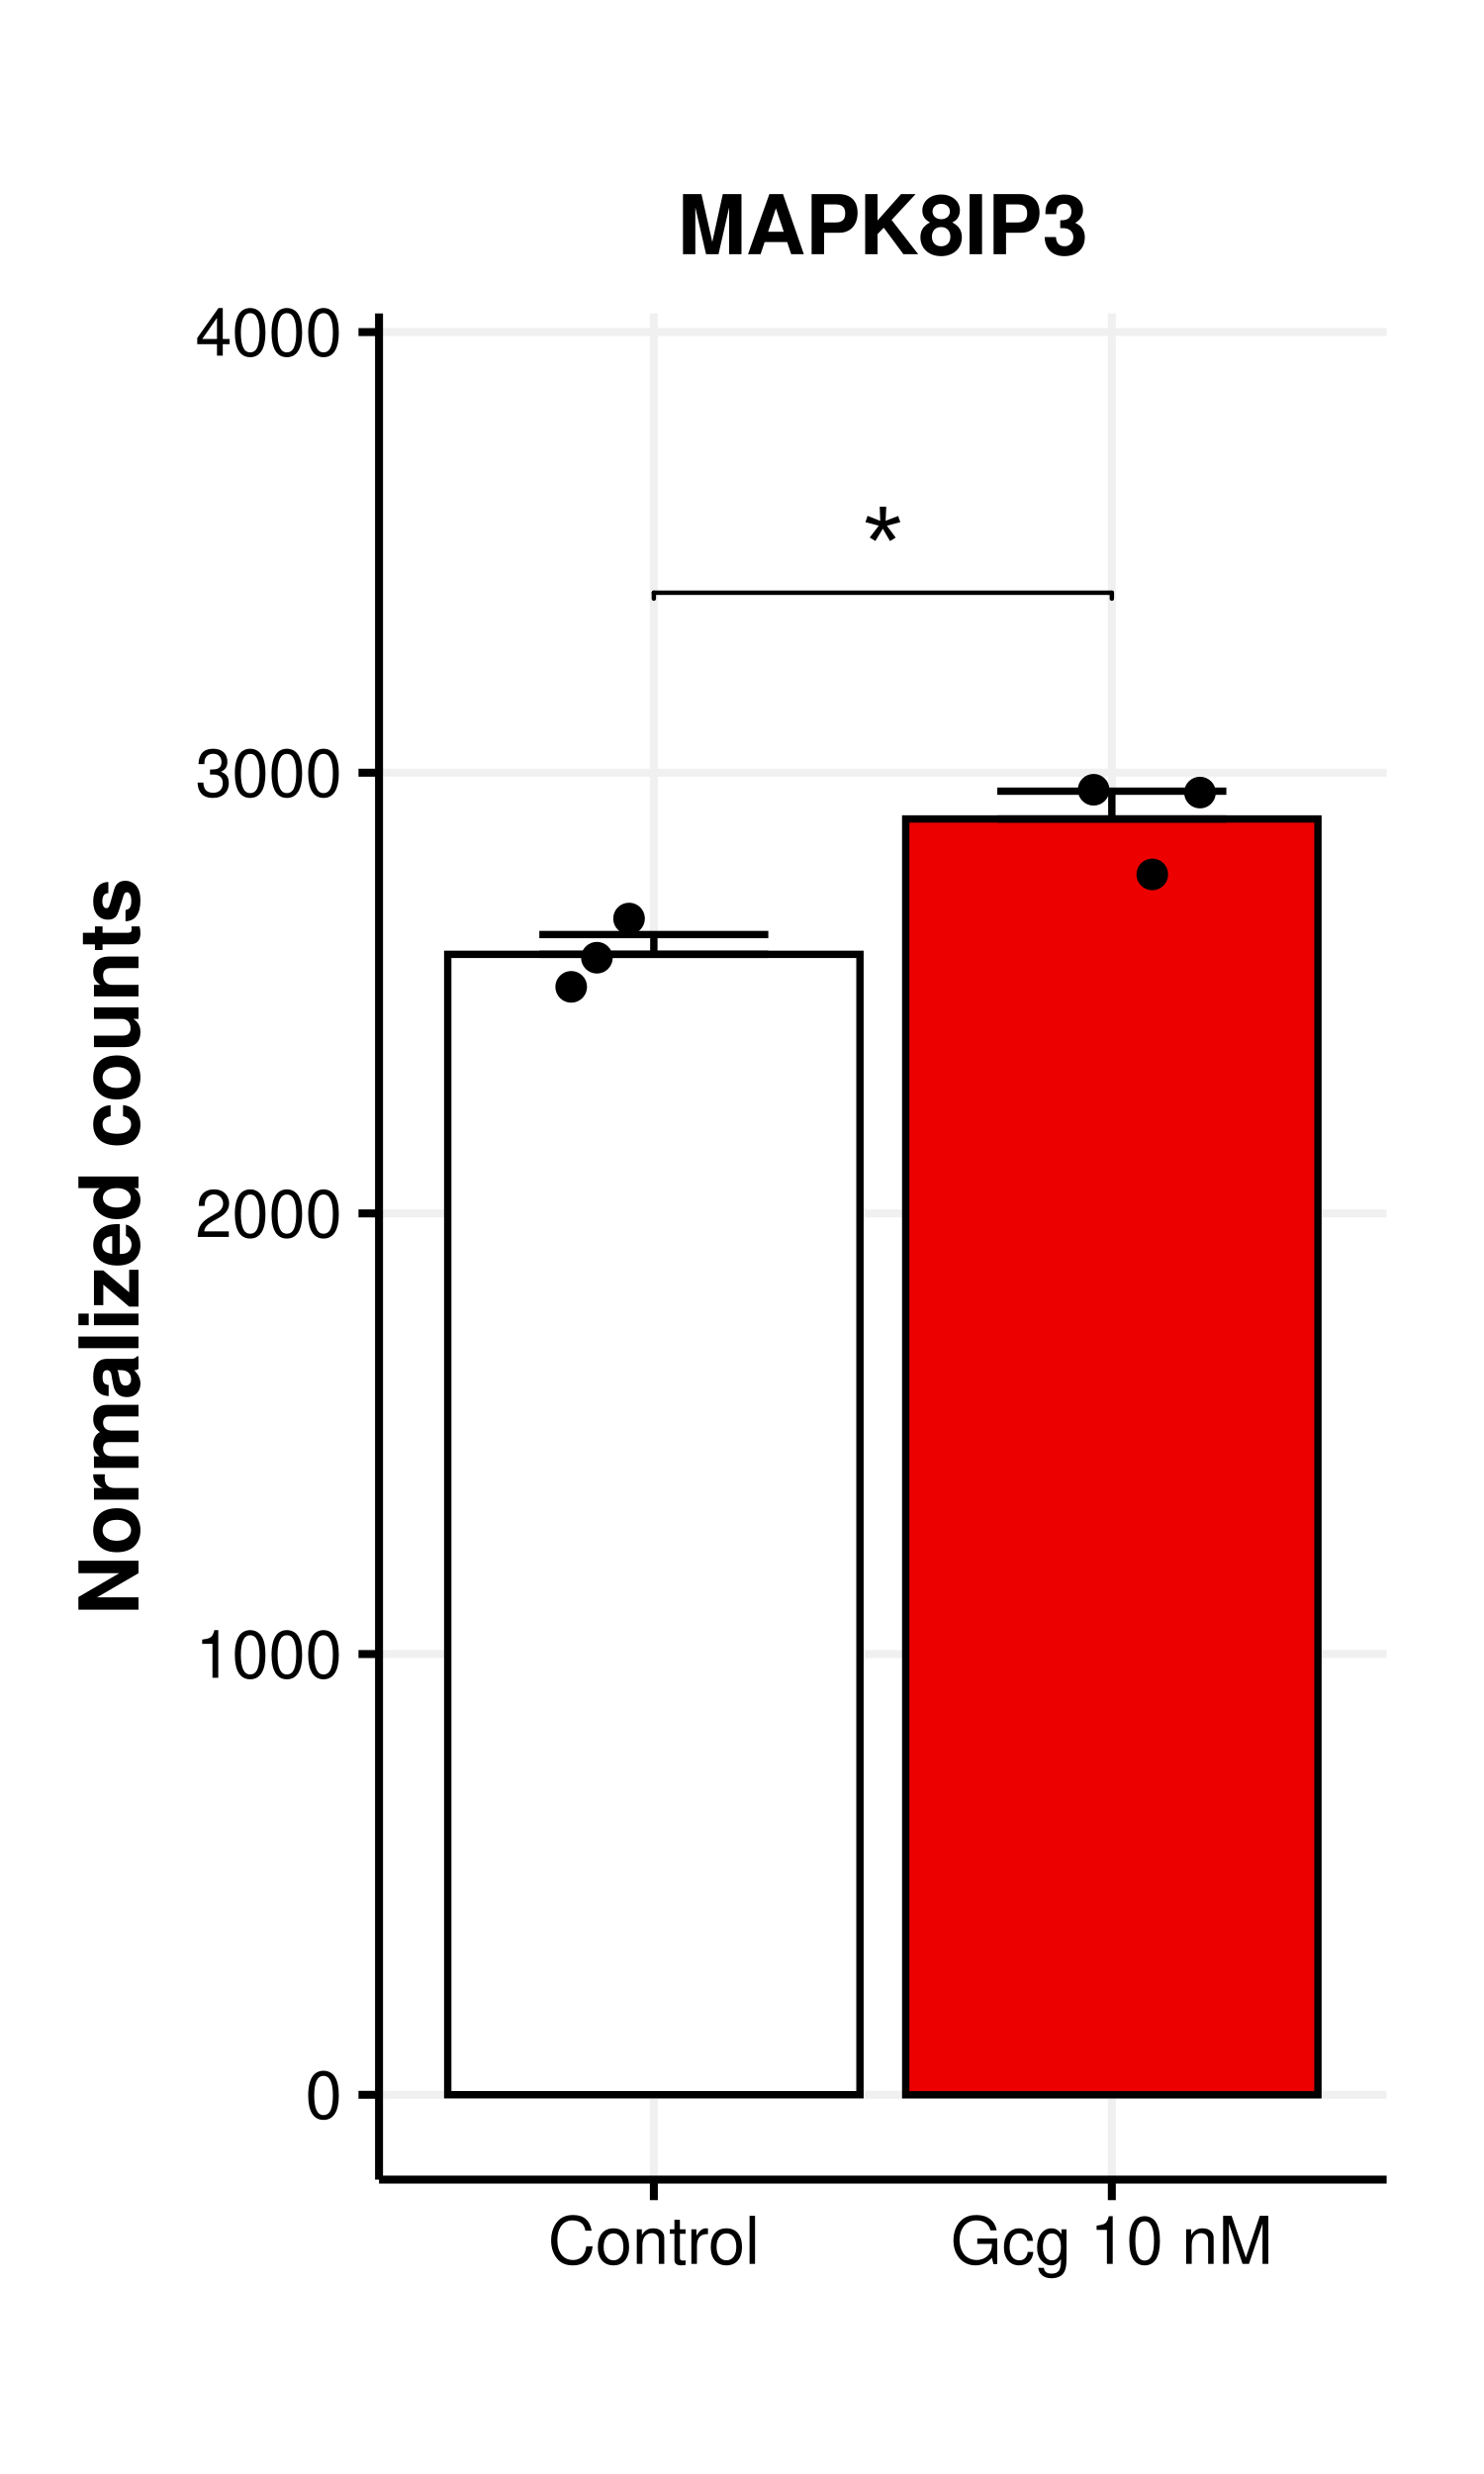
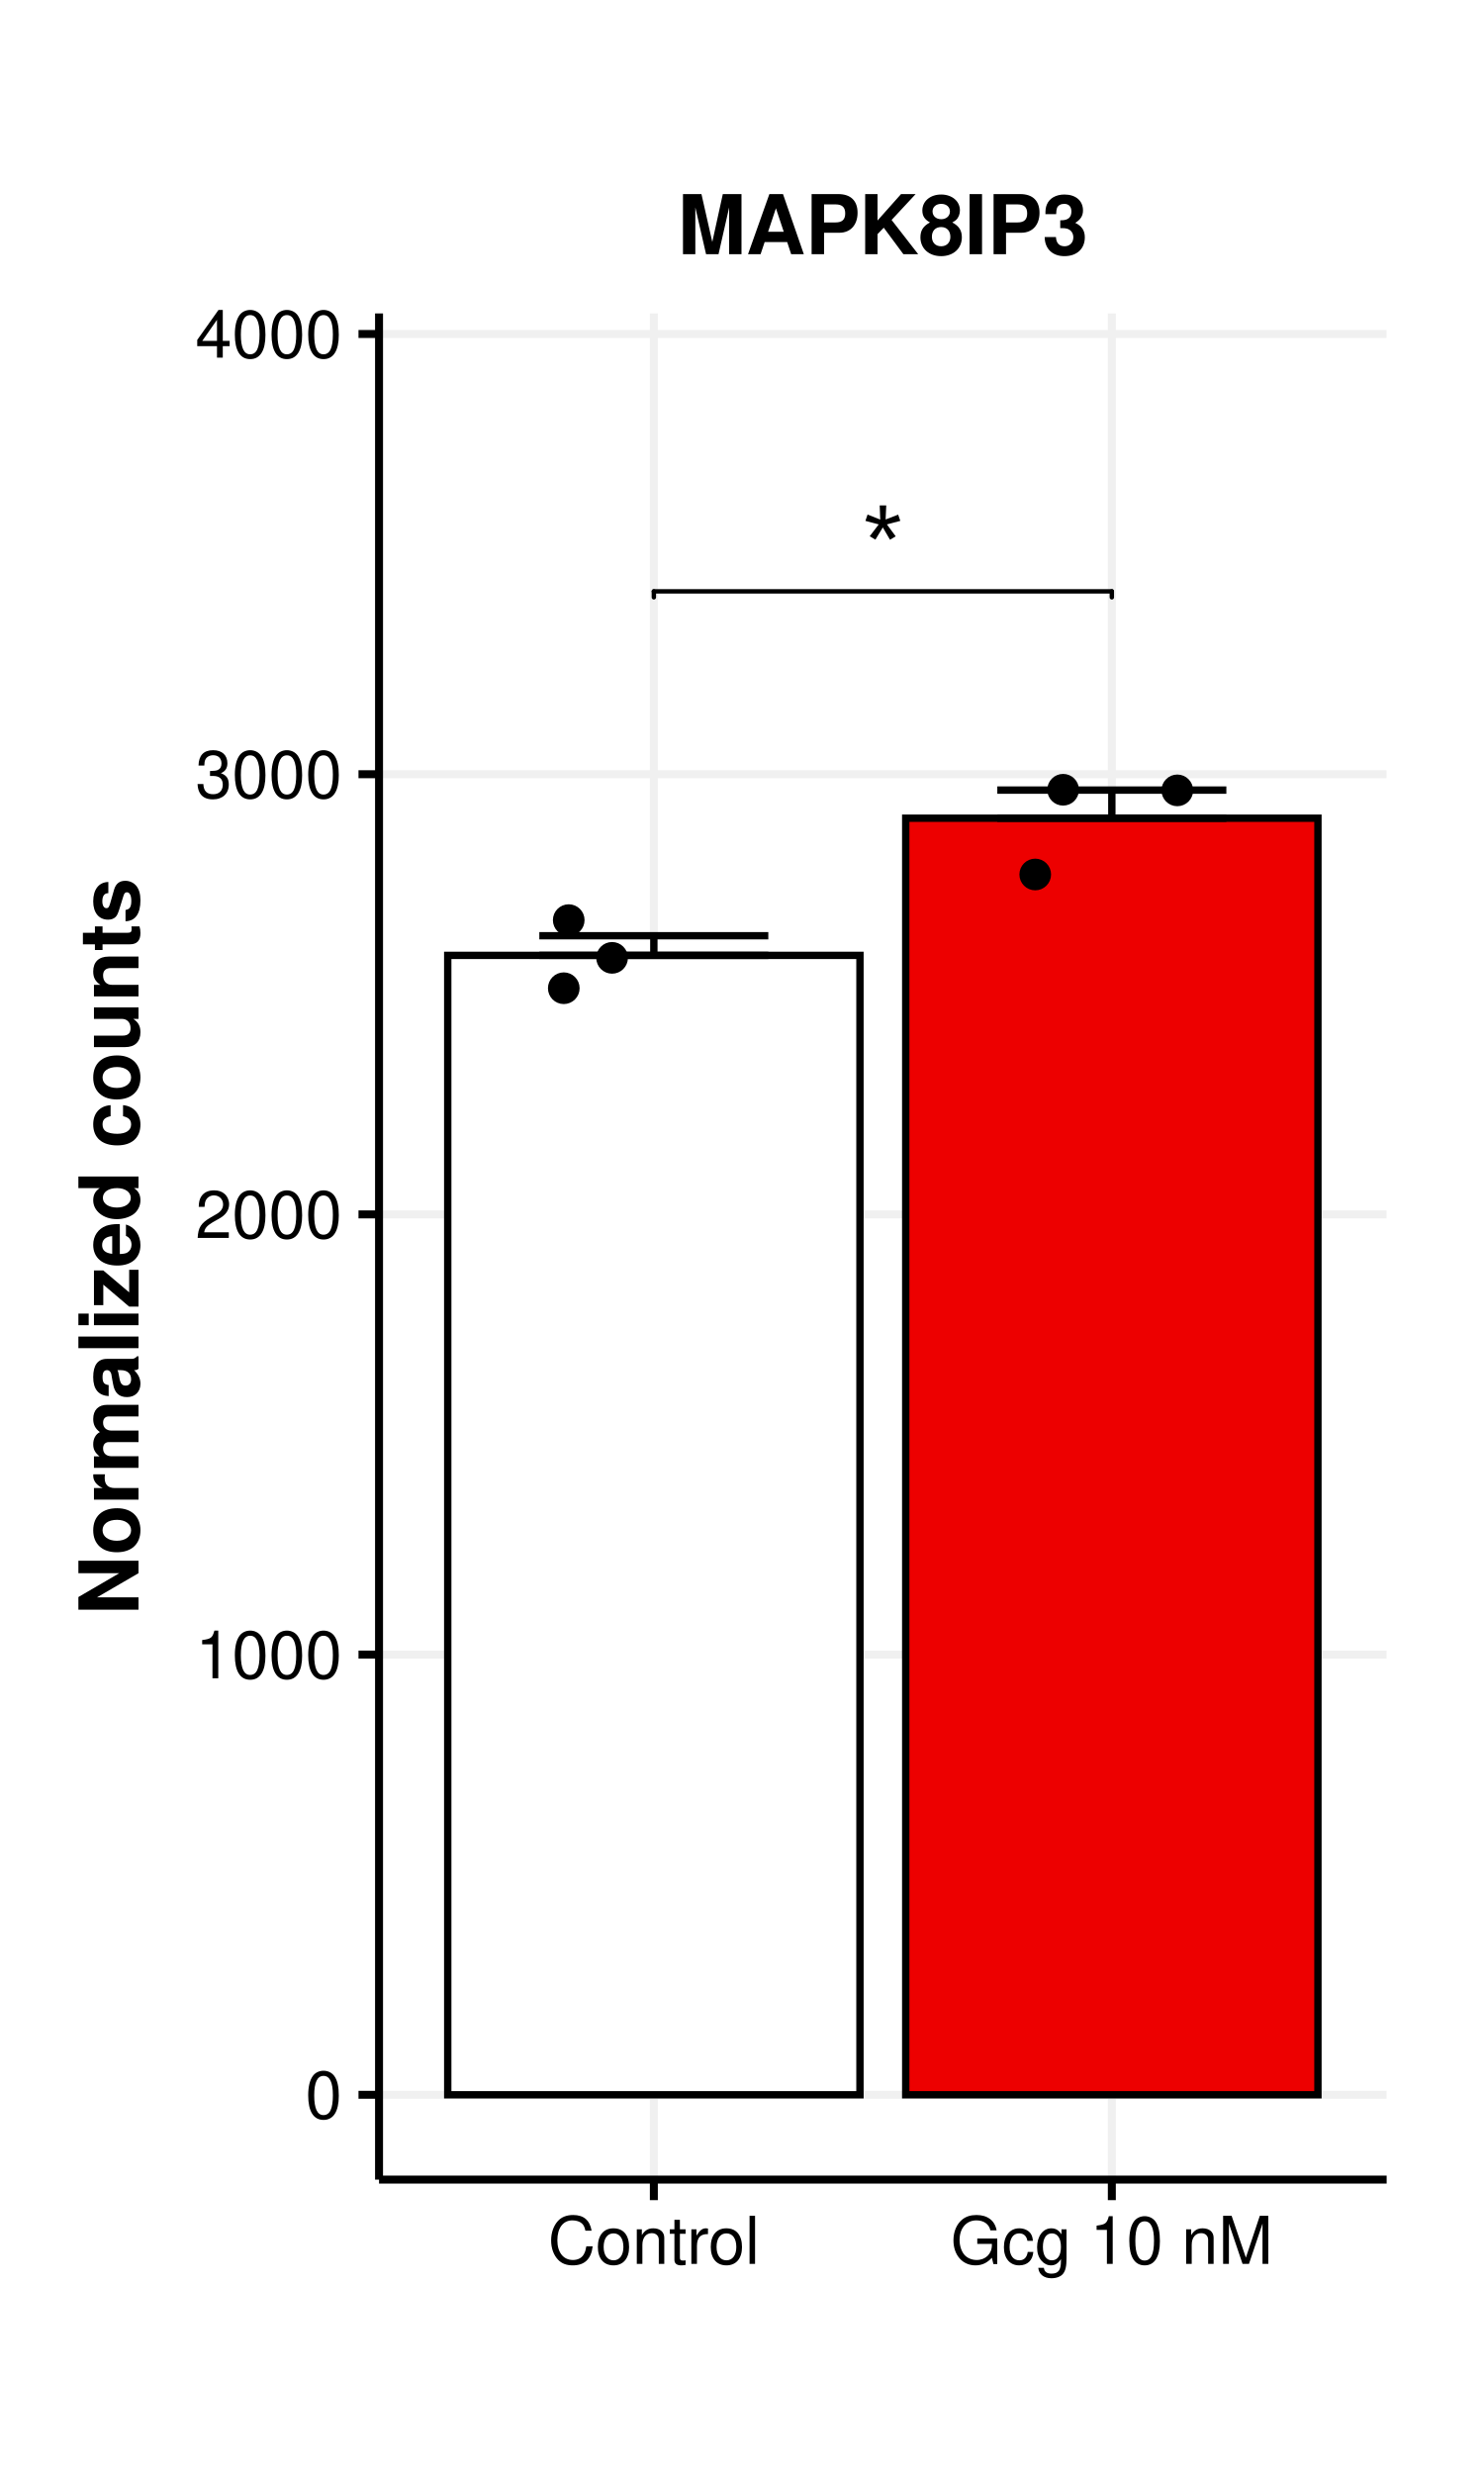
<svg xmlns="http://www.w3.org/2000/svg" class="svglite" width="216.00pt" height="360.00pt" viewBox="0 0 216.00 360.00">
  <defs>
    <style type="text/css">
    .svglite line, .svglite polyline, .svglite polygon, .svglite path, .svglite rect, .svglite circle {
      fill: none;
      stroke: #000000;
      stroke-linecap: round;
      stroke-linejoin: round;
      stroke-miterlimit: 10.00;
    }
    .svglite text {
      white-space: pre;
    }
  </style>
  </defs>
  <rect width="100%" height="100%" style="stroke: none; fill: #FFFFFF;" />
  <defs>
    <clipPath id="cpMC4wMHwyMTYuMDB8MC4wMHwzNjAuMDA=">
      <rect x="0.00" y="0.00" width="216.00" height="360.00" />
    </clipPath>
  </defs>
  <g clip-path="url(#cpMC4wMHwyMTYuMDB8MC4wMHwzNjAuMDA=)">
    <rect x="0.00" y="0.00" width="216.00" height="360.00" style="stroke-width: 1.16; stroke: none; fill: #FFFFFF;" />
  </g>
  <defs>
    <clipPath id="cpNTUuMTd8MjAxLjgzfDQ1LjYxfDMxNy4xNg==">
      <rect x="55.17" y="45.61" width="146.65" height="271.55" />
    </clipPath>
  </defs>
  <g clip-path="url(#cpNTUuMTd8MjAxLjgzfDQ1LjYxfDMxNy4xNg==)">
    <rect x="55.17" y="45.61" width="146.65" height="271.55" style="stroke-width: 1.16; stroke: none; fill: #FFFFFF;" />
    <polyline points="55.17,304.82 201.83,304.82 " style="stroke-width: 1.16; stroke: #F0F0F0; stroke-linecap: butt;" />
-     <polyline points="55.17,240.69 201.83,240.69 " style="stroke-width: 1.16; stroke: #F0F0F0; stroke-linecap: butt;" />
-     <polyline points="55.17,176.57 201.83,176.57 " style="stroke-width: 1.16; stroke: #F0F0F0; stroke-linecap: butt;" />
-     <polyline points="55.17,112.44 201.83,112.44 " style="stroke-width: 1.16; stroke: #F0F0F0; stroke-linecap: butt;" />
-     <polyline points="55.17,48.32 201.83,48.32 " style="stroke-width: 1.16; stroke: #F0F0F0; stroke-linecap: butt;" />
+     <polyline points="55.17,240.76 201.83,240.76 " style="stroke-width: 1.16; stroke: #F0F0F0; stroke-linecap: butt;" />
+     <polyline points="55.17,176.71 201.83,176.71 " style="stroke-width: 1.16; stroke: #F0F0F0; stroke-linecap: butt;" />
+     <polyline points="55.17,112.66 201.83,112.66 " style="stroke-width: 1.16; stroke: #F0F0F0; stroke-linecap: butt;" />
+     <polyline points="55.17,48.60 201.83,48.60 " style="stroke-width: 1.16; stroke: #F0F0F0; stroke-linecap: butt;" />
    <polyline points="95.17,317.16 95.17,45.61 " style="stroke-width: 1.16; stroke: #F0F0F0; stroke-linecap: butt;" />
    <polyline points="161.83,317.16 161.83,45.61 " style="stroke-width: 1.16; stroke: #F0F0F0; stroke-linecap: butt;" />
-     <rect x="65.17" y="138.87" width="60.00" height="165.94" style="stroke-width: 1.07; stroke-linecap: butt; stroke-linejoin: miter; fill: #FFFFFF;" />
-     <rect x="131.83" y="119.17" width="60.00" height="185.65" style="stroke-width: 1.07; stroke-linecap: butt; stroke-linejoin: miter; fill: #ED0000;" />
-     <polyline points="78.50,135.99 111.83,135.99 " style="stroke-width: 1.07; stroke-linecap: butt;" />
-     <polyline points="95.17,135.99 95.17,138.87 " style="stroke-width: 1.07; stroke-linecap: butt;" />
-     <polyline points="78.50,138.87 111.83,138.87 " style="stroke-width: 1.07; stroke-linecap: butt;" />
-     <polyline points="145.16,115.13 178.50,115.13 " style="stroke-width: 1.07; stroke-linecap: butt;" />
-     <polyline points="161.83,115.13 161.83,119.17 " style="stroke-width: 1.07; stroke-linecap: butt;" />
-     <polyline points="145.16,119.17 178.50,119.17 " style="stroke-width: 1.07; stroke-linecap: butt;" />
-     <circle cx="174.66" cy="115.33" r="1.95" style="stroke-width: 0.71; fill: #000000;" />
-     <circle cx="159.18" cy="114.92" r="1.95" style="stroke-width: 0.71; fill: #000000;" />
-     <circle cx="167.72" cy="127.24" r="1.95" style="stroke-width: 0.71; fill: #000000;" />
-     <circle cx="83.14" cy="143.60" r="1.95" style="stroke-width: 0.71; fill: #000000;" />
-     <circle cx="86.88" cy="139.36" r="1.95" style="stroke-width: 0.71; fill: #000000;" />
-     <circle cx="91.56" cy="133.66" r="1.95" style="stroke-width: 0.71; fill: #000000;" />
-     <text x="128.50" y="83.53" text-anchor="middle" style="font-size: 14.23px; font-family: &quot;Arial&quot;;" textLength="5.54px" lengthAdjust="spacingAndGlyphs">*</text>
-     <line x1="95.17" y1="87.11" x2="95.17" y2="86.25" style="stroke-width: 0.64;" />
-     <line x1="95.17" y1="86.25" x2="161.83" y2="86.25" style="stroke-width: 0.64;" />
-     <line x1="161.83" y1="86.25" x2="161.83" y2="87.11" style="stroke-width: 0.64;" />
+     <rect x="65.17" y="139.02" width="60.00" height="165.80" style="stroke-width: 1.07; stroke-linecap: butt; stroke-linejoin: miter; fill: #FFFFFF;" />
+     <rect x="131.83" y="119.06" width="60.00" height="185.76" style="stroke-width: 1.07; stroke-linecap: butt; stroke-linejoin: miter; fill: #ED0000;" />
+     <polyline points="78.50,136.16 111.83,136.16 " style="stroke-width: 1.07; stroke-linecap: butt;" />
+     <polyline points="95.17,136.16 95.17,139.02 " style="stroke-width: 1.07; stroke-linecap: butt;" />
+     <polyline points="78.50,139.02 111.83,139.02 " style="stroke-width: 1.07; stroke-linecap: butt;" />
+     <polyline points="145.16,114.97 178.50,114.97 " style="stroke-width: 1.07; stroke-linecap: butt;" />
+     <polyline points="161.83,114.97 161.83,119.06 " style="stroke-width: 1.07; stroke-linecap: butt;" />
+     <polyline points="145.16,119.06 178.50,119.06 " style="stroke-width: 1.07; stroke-linecap: butt;" />
+     <circle cx="171.36" cy="115.01" r="1.95" style="stroke-width: 0.71; fill: #000000;" />
+     <circle cx="154.74" cy="114.92" r="1.95" style="stroke-width: 0.71; fill: #000000;" />
+     <circle cx="150.68" cy="127.25" r="1.95" style="stroke-width: 0.71; fill: #000000;" />
+     <circle cx="82.06" cy="143.80" r="1.95" style="stroke-width: 0.71; fill: #000000;" />
+     <circle cx="89.09" cy="139.38" r="1.95" style="stroke-width: 0.71; fill: #000000;" />
+     <circle cx="82.78" cy="133.89" r="1.95" style="stroke-width: 0.71; fill: #000000;" />
+     <text x="128.50" y="83.34" text-anchor="middle" style="font-size: 14.23px; font-family: &quot;Arial&quot;;" textLength="5.54px" lengthAdjust="spacingAndGlyphs">*</text>
+     <line x1="95.17" y1="86.92" x2="95.17" y2="86.05" style="stroke-width: 0.64;" />
+     <line x1="95.17" y1="86.05" x2="161.83" y2="86.05" style="stroke-width: 0.64;" />
+     <line x1="161.83" y1="86.05" x2="161.83" y2="86.92" style="stroke-width: 0.64;" />
    <rect x="55.17" y="45.61" width="146.65" height="271.55" style="stroke-width: 1.16; stroke: none;" />
  </g>
  <g clip-path="url(#cpMC4wMHwyMTYuMDB8MC4wMHwzNjAuMDA=)">
    <polyline points="55.17,317.16 55.17,45.61 " style="stroke-width: 1.16; stroke-linecap: butt;" />
    <text x="49.79" y="308.26" text-anchor="end" style="font-size: 9.60px; font-family: &quot;Helvetica&quot;;" textLength="5.34px" lengthAdjust="spacingAndGlyphs">0</text>
-     <text x="49.79" y="244.14" text-anchor="end" style="font-size: 9.60px; font-family: &quot;Helvetica&quot;;" textLength="21.34px" lengthAdjust="spacingAndGlyphs">1000</text>
-     <text x="49.79" y="180.01" text-anchor="end" style="font-size: 9.60px; font-family: &quot;Helvetica&quot;;" textLength="21.34px" lengthAdjust="spacingAndGlyphs">2000</text>
-     <text x="49.79" y="115.89" text-anchor="end" style="font-size: 9.60px; font-family: &quot;Helvetica&quot;;" textLength="21.34px" lengthAdjust="spacingAndGlyphs">3000</text>
-     <text x="49.79" y="51.76" text-anchor="end" style="font-size: 9.60px; font-family: &quot;Helvetica&quot;;" textLength="21.34px" lengthAdjust="spacingAndGlyphs">4000</text>
+     <text x="49.79" y="244.21" text-anchor="end" style="font-size: 9.60px; font-family: &quot;Helvetica&quot;;" textLength="21.34px" lengthAdjust="spacingAndGlyphs">1000</text>
+     <text x="49.79" y="180.15" text-anchor="end" style="font-size: 9.60px; font-family: &quot;Helvetica&quot;;" textLength="21.34px" lengthAdjust="spacingAndGlyphs">2000</text>
+     <text x="49.79" y="116.10" text-anchor="end" style="font-size: 9.60px; font-family: &quot;Helvetica&quot;;" textLength="21.34px" lengthAdjust="spacingAndGlyphs">3000</text>
+     <text x="49.79" y="52.04" text-anchor="end" style="font-size: 9.60px; font-family: &quot;Helvetica&quot;;" textLength="21.34px" lengthAdjust="spacingAndGlyphs">4000</text>
    <polyline points="52.18,304.82 55.17,304.82 " style="stroke-width: 1.16; stroke-linecap: butt;" />
-     <polyline points="52.18,240.69 55.17,240.69 " style="stroke-width: 1.16; stroke-linecap: butt;" />
-     <polyline points="52.18,176.57 55.17,176.57 " style="stroke-width: 1.16; stroke-linecap: butt;" />
-     <polyline points="52.18,112.44 55.17,112.44 " style="stroke-width: 1.16; stroke-linecap: butt;" />
-     <polyline points="52.18,48.32 55.17,48.32 " style="stroke-width: 1.16; stroke-linecap: butt;" />
+     <polyline points="52.18,240.76 55.17,240.76 " style="stroke-width: 1.16; stroke-linecap: butt;" />
+     <polyline points="52.18,176.71 55.17,176.71 " style="stroke-width: 1.16; stroke-linecap: butt;" />
+     <polyline points="52.18,112.66 55.17,112.66 " style="stroke-width: 1.16; stroke-linecap: butt;" />
+     <polyline points="52.18,48.60 55.17,48.60 " style="stroke-width: 1.16; stroke-linecap: butt;" />
    <polyline points="55.17,317.16 201.83,317.16 " style="stroke-width: 1.16; stroke-linecap: butt;" />
    <polyline points="95.17,320.15 95.17,317.16 " style="stroke-width: 1.16; stroke-linecap: butt;" />
    <polyline points="161.83,320.15 161.83,317.16 " style="stroke-width: 1.16; stroke-linecap: butt;" />
    <text x="95.17" y="329.42" text-anchor="middle" style="font-size: 9.60px; font-family: &quot;Helvetica&quot;;" textLength="30.92px" lengthAdjust="spacingAndGlyphs">Control</text>
    <text x="161.83" y="329.42" text-anchor="middle" style="font-size: 9.60px; font-family: &quot;Helvetica&quot;;" textLength="46.92px" lengthAdjust="spacingAndGlyphs">Gcg 10 nM</text>
    <text transform="translate(20.16,181.39) rotate(-90)" text-anchor="middle" style="font-size: 12.00px; font-weight: bold; font-family: &quot;Helvetica&quot;;" textLength="107.35px" lengthAdjust="spacingAndGlyphs">Normalized counts</text>
    <text x="128.50" y="36.99" text-anchor="middle" style="font-size: 12.00px; font-weight: bold; font-family: &quot;Helvetica&quot;;" textLength="60.03px" lengthAdjust="spacingAndGlyphs">MAPK8IP3</text>
  </g>
</svg>
